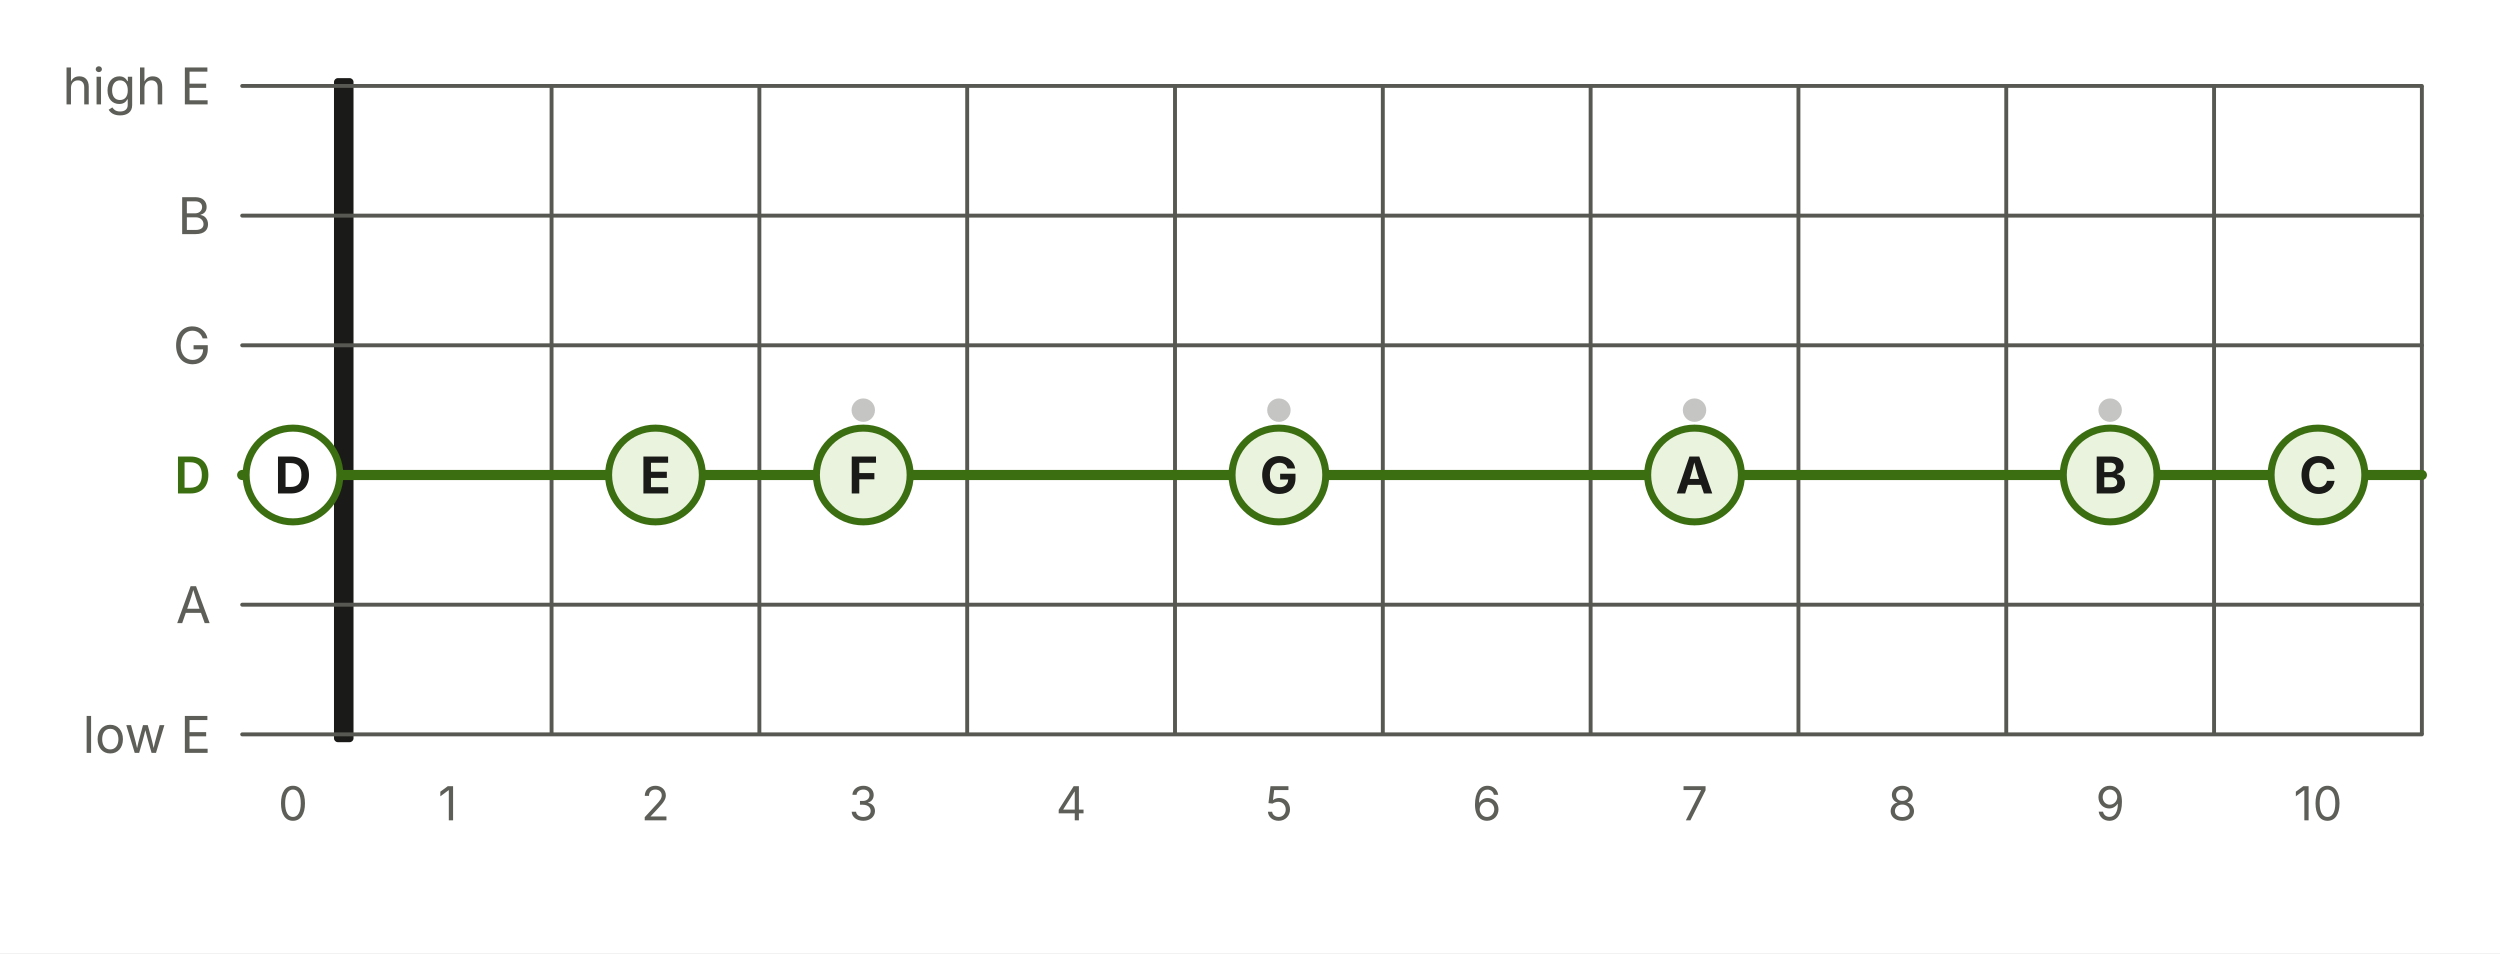
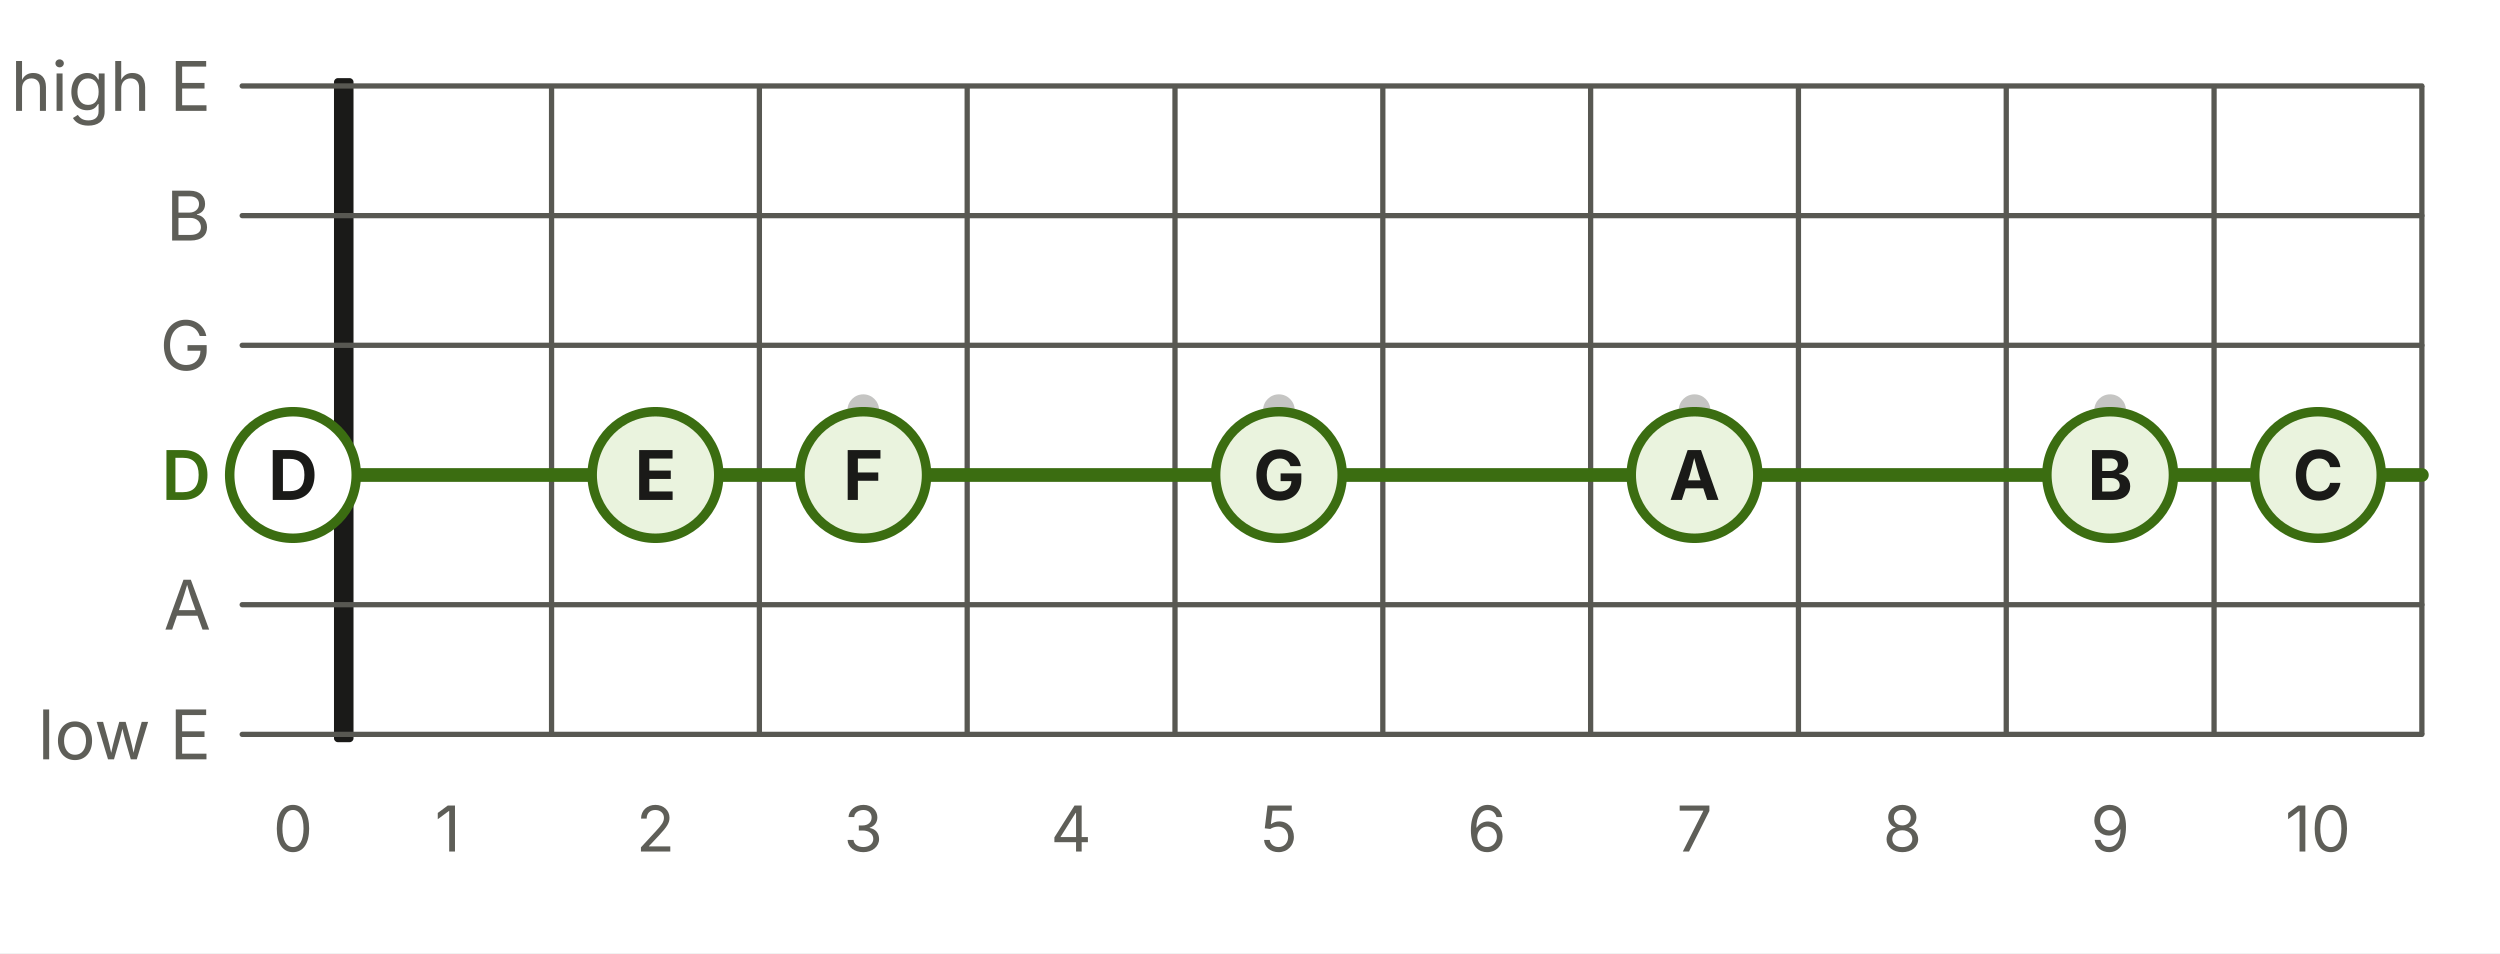
<svg xmlns="http://www.w3.org/2000/svg" width="2560" height="976" viewBox="0 0 640 244" font-family="Calibri,-apple-system,BlinkMacSystemFont,'Segoe UI',sans-serif">
  <rect width="640" height="244" fill="#ffffff" />
-   <circle cx="221" cy="105" r="3" fill="#585852" opacity="0.35" />
-   <circle cx="327.4" cy="105" r="3" fill="#585852" opacity="0.35" />
-   <circle cx="433.8" cy="105" r="3" fill="#585852" opacity="0.35" />
-   <circle cx="540.2" cy="105" r="3" fill="#585852" opacity="0.35" />
-   <line x1="141.2" y1="22" x2="141.2" y2="188" stroke="#585852" stroke-width="1" />
-   <line x1="194.4" y1="22" x2="194.4" y2="188" stroke="#585852" stroke-width="1" />
-   <line x1="247.6" y1="22" x2="247.6" y2="188" stroke="#585852" stroke-width="1" />
-   <line x1="300.8" y1="22" x2="300.8" y2="188" stroke="#585852" stroke-width="1" />
-   <line x1="354" y1="22" x2="354" y2="188" stroke="#585852" stroke-width="1" />
-   <line x1="407.2" y1="22" x2="407.2" y2="188" stroke="#585852" stroke-width="1" />
-   <line x1="460.4" y1="22" x2="460.4" y2="188" stroke="#585852" stroke-width="1" />
-   <line x1="513.6" y1="22" x2="513.6" y2="188" stroke="#585852" stroke-width="1" />
-   <line x1="566.8" y1="22" x2="566.8" y2="188" stroke="#585852" stroke-width="1" />
-   <line x1="620" y1="22" x2="620" y2="188" stroke="#585852" stroke-width="1" />
+   <circle cx="221" cy="105" r="4.05" fill="#585852" opacity="0.35" />
+   <circle cx="327.4" cy="105" r="4.05" fill="#585852" opacity="0.35" />
+   <circle cx="433.8" cy="105" r="4.05" fill="#585852" opacity="0.35" />
+   <circle cx="540.2" cy="105" r="4.05" fill="#585852" opacity="0.35" />
+   <line x1="141.2" y1="22" x2="141.2" y2="188" stroke="#585852" stroke-width="1.35" />
+   <line x1="194.4" y1="22" x2="194.4" y2="188" stroke="#585852" stroke-width="1.35" />
+   <line x1="247.6" y1="22" x2="247.6" y2="188" stroke="#585852" stroke-width="1.35" />
+   <line x1="300.8" y1="22" x2="300.8" y2="188" stroke="#585852" stroke-width="1.35" />
+   <line x1="354" y1="22" x2="354" y2="188" stroke="#585852" stroke-width="1.35" />
+   <line x1="407.2" y1="22" x2="407.2" y2="188" stroke="#585852" stroke-width="1.35" />
+   <line x1="460.4" y1="22" x2="460.4" y2="188" stroke="#585852" stroke-width="1.35" />
+   <line x1="513.6" y1="22" x2="513.6" y2="188" stroke="#585852" stroke-width="1.35" />
+   <line x1="566.8" y1="22" x2="566.8" y2="188" stroke="#585852" stroke-width="1.35" />
+   <line x1="620" y1="22" x2="620" y2="188" stroke="#585852" stroke-width="1.35" />
  <rect x="85.5" y="20" width="5" height="170" fill="#1a1a18" rx="1" />
-   <line x1="62" y1="22" x2="620" y2="22" stroke="#585852" stroke-width="1" stroke-linecap="round" />
-   <text x="54" y="22" text-anchor="end" dominant-baseline="central" font-size="13" font-weight="400" fill="#5e5e58">high E</text>
-   <line x1="62" y1="55.2" x2="620" y2="55.2" stroke="#585852" stroke-width="1" stroke-linecap="round" />
-   <text x="54" y="55.2" text-anchor="end" dominant-baseline="central" font-size="13" font-weight="400" fill="#5e5e58">B</text>
-   <line x1="62" y1="88.4" x2="620" y2="88.4" stroke="#585852" stroke-width="1" stroke-linecap="round" />
-   <text x="54" y="88.4" text-anchor="end" dominant-baseline="central" font-size="13" font-weight="400" fill="#5e5e58">G</text>
-   <line x1="62" y1="121.6" x2="620" y2="121.6" stroke="#3b6d11" stroke-width="2.6" stroke-linecap="round" />
-   <text x="54" y="121.6" text-anchor="end" dominant-baseline="central" font-size="13" font-weight="600" fill="#3b6d11">D</text>
-   <line x1="62" y1="154.8" x2="620" y2="154.8" stroke="#585852" stroke-width="1" stroke-linecap="round" />
-   <text x="54" y="154.8" text-anchor="end" dominant-baseline="central" font-size="13" font-weight="400" fill="#5e5e58">A</text>
-   <line x1="62" y1="188" x2="620" y2="188" stroke="#585852" stroke-width="1" stroke-linecap="round" />
-   <text x="54" y="188" text-anchor="end" dominant-baseline="central" font-size="13" font-weight="400" fill="#5e5e58">low E</text>
-   <circle cx="75" cy="121.6" r="12" fill="#ffffff" stroke="#3b6d11" stroke-width="1.8" />
-   <circle cx="167.8" cy="121.6" r="12" fill="#eaf3de" stroke="#3b6d11" stroke-width="1.8" />
-   <circle cx="221" cy="121.6" r="12" fill="#eaf3de" stroke="#3b6d11" stroke-width="1.8" />
-   <circle cx="327.4" cy="121.6" r="12" fill="#eaf3de" stroke="#3b6d11" stroke-width="1.8" />
-   <circle cx="433.8" cy="121.6" r="12" fill="#eaf3de" stroke="#3b6d11" stroke-width="1.8" />
-   <circle cx="540.2" cy="121.6" r="12" fill="#eaf3de" stroke="#3b6d11" stroke-width="1.8" />
-   <circle cx="593.4" cy="121.6" r="12" fill="#eaf3de" stroke="#3b6d11" stroke-width="1.8" />
-   <g font-size="13" font-weight="700" fill="#1a1a18" text-anchor="middle" dominant-baseline="central">
+   <line x1="62" y1="22" x2="620" y2="22" stroke="#585852" stroke-width="1.35" stroke-linecap="round" />
+   <text x="54" y="22" text-anchor="end" dominant-baseline="central" font-size="17.55" font-weight="400" fill="#5e5e58">high E</text>
+   <line x1="62" y1="55.2" x2="620" y2="55.2" stroke="#585852" stroke-width="1.35" stroke-linecap="round" />
+   <text x="54" y="55.2" text-anchor="end" dominant-baseline="central" font-size="17.55" font-weight="400" fill="#5e5e58">B</text>
+   <line x1="62" y1="88.4" x2="620" y2="88.4" stroke="#585852" stroke-width="1.35" stroke-linecap="round" />
+   <text x="54" y="88.4" text-anchor="end" dominant-baseline="central" font-size="17.55" font-weight="400" fill="#5e5e58">G</text>
+   <line x1="62" y1="121.6" x2="620" y2="121.6" stroke="#3b6d11" stroke-width="3.51" stroke-linecap="round" />
+   <text x="54" y="121.6" text-anchor="end" dominant-baseline="central" font-size="17.55" font-weight="600" fill="#3b6d11">D</text>
+   <line x1="62" y1="154.8" x2="620" y2="154.8" stroke="#585852" stroke-width="1.35" stroke-linecap="round" />
+   <text x="54" y="154.8" text-anchor="end" dominant-baseline="central" font-size="17.55" font-weight="400" fill="#5e5e58">A</text>
+   <line x1="62" y1="188" x2="620" y2="188" stroke="#585852" stroke-width="1.35" stroke-linecap="round" />
+   <text x="54" y="188" text-anchor="end" dominant-baseline="central" font-size="17.55" font-weight="400" fill="#5e5e58">low E</text>
+   <circle cx="75" cy="121.6" r="16.2" fill="#ffffff" stroke="#3b6d11" stroke-width="2.43" />
+   <circle cx="167.8" cy="121.6" r="16.2" fill="#eaf3de" stroke="#3b6d11" stroke-width="2.43" />
+   <circle cx="221" cy="121.6" r="16.2" fill="#eaf3de" stroke="#3b6d11" stroke-width="2.43" />
+   <circle cx="327.4" cy="121.6" r="16.2" fill="#eaf3de" stroke="#3b6d11" stroke-width="2.43" />
+   <circle cx="433.8" cy="121.6" r="16.2" fill="#eaf3de" stroke="#3b6d11" stroke-width="2.43" />
+   <circle cx="540.2" cy="121.6" r="16.2" fill="#eaf3de" stroke="#3b6d11" stroke-width="2.43" />
+   <circle cx="593.4" cy="121.6" r="16.2" fill="#eaf3de" stroke="#3b6d11" stroke-width="2.43" />
+   <g font-size="17.55" font-weight="700" fill="#1a1a18" text-anchor="middle" dominant-baseline="central">
    <text x="75" y="121.6">D</text>
    <text x="167.8" y="121.6">E</text>
    <text x="221" y="121.6">F</text>
    <text x="327.4" y="121.6">G</text>
    <text x="433.8" y="121.6">A</text>
    <text x="540.2" y="121.6">B</text>
    <text x="593.4" y="121.6">C</text>
  </g>
-   <g font-size="12" fill="#5e5e58" text-anchor="middle">
-     <text x="75" y="210">0</text>
-     <text x="114.6" y="210">1</text>
-     <text x="167.8" y="210">2</text>
-     <text x="221" y="210">3</text>
-     <text x="274.2" y="210">4</text>
-     <text x="327.4" y="210">5</text>
-     <text x="380.6" y="210">6</text>
-     <text x="433.8" y="210">7</text>
-     <text x="487" y="210">8</text>
-     <text x="540.2" y="210">9</text>
-     <text x="593.4" y="210">10</text>
+   <g font-size="16.2" fill="#5e5e58" text-anchor="middle">
+     <text x="75" y="218">0</text>
+     <text x="114.6" y="218">1</text>
+     <text x="167.8" y="218">2</text>
+     <text x="221" y="218">3</text>
+     <text x="274.2" y="218">4</text>
+     <text x="327.4" y="218">5</text>
+     <text x="380.6" y="218">6</text>
+     <text x="433.8" y="218">7</text>
+     <text x="487" y="218">8</text>
+     <text x="540.2" y="218">9</text>
+     <text x="593.4" y="218">10</text>
  </g>
</svg>
